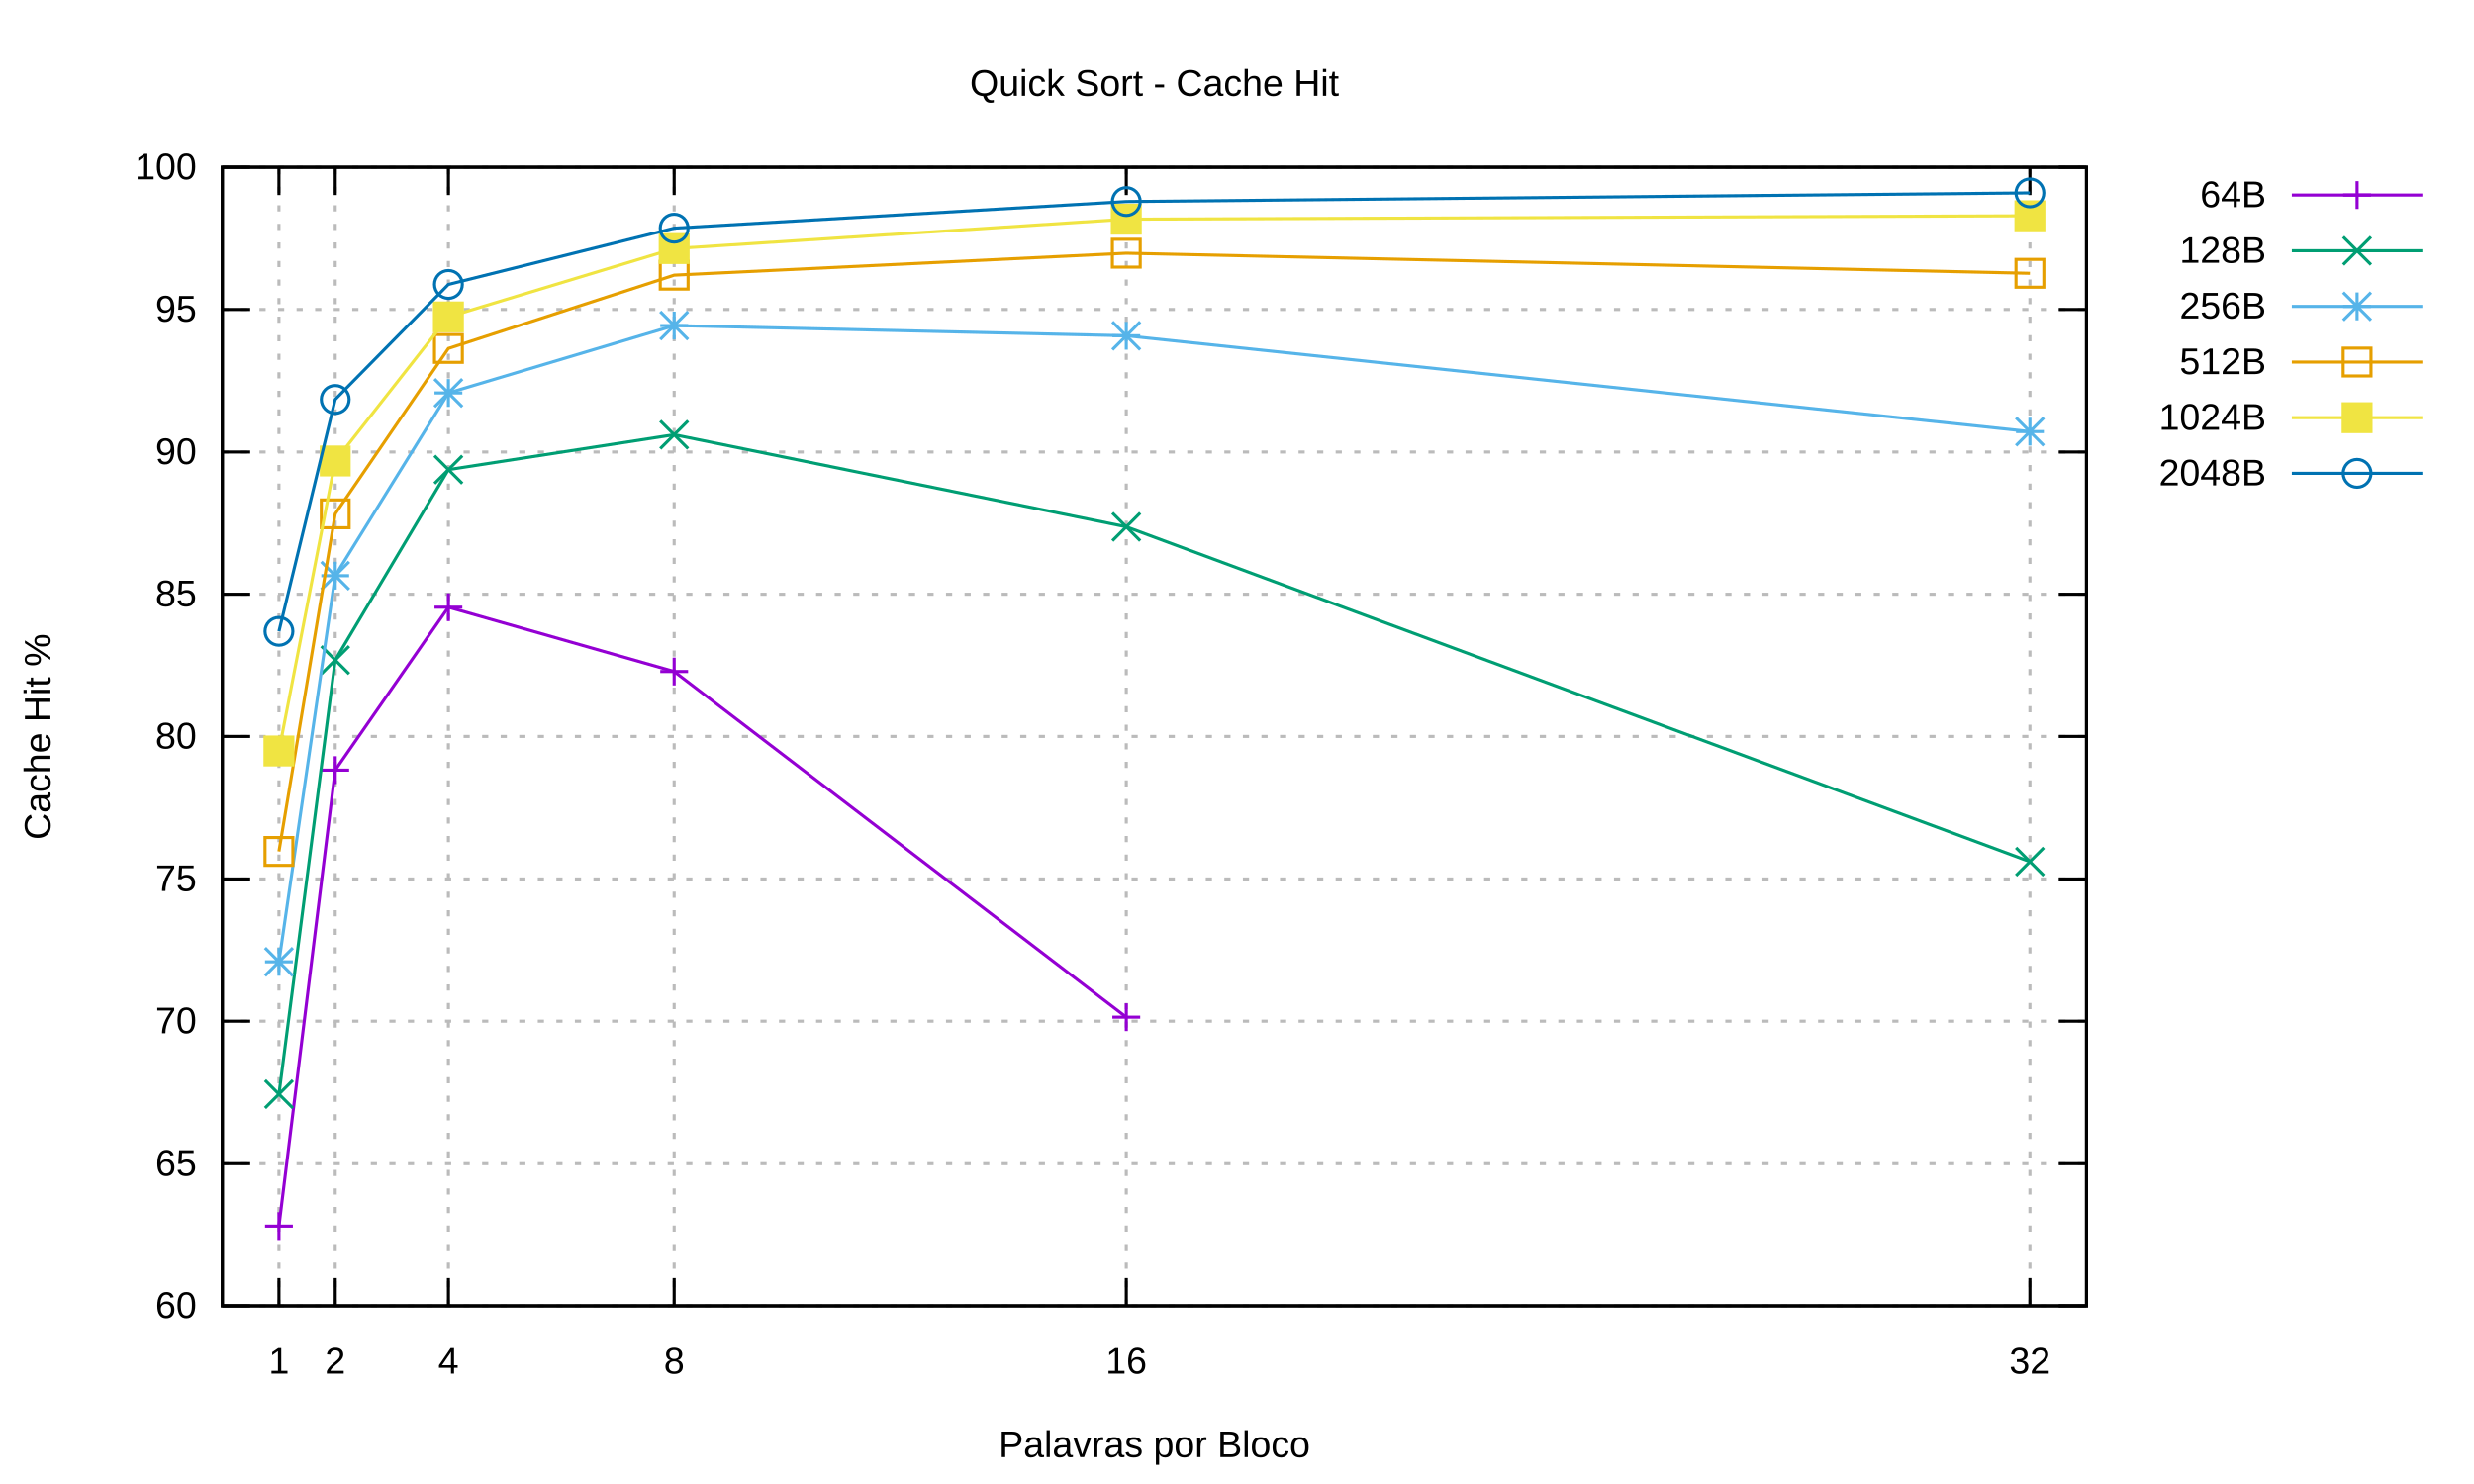
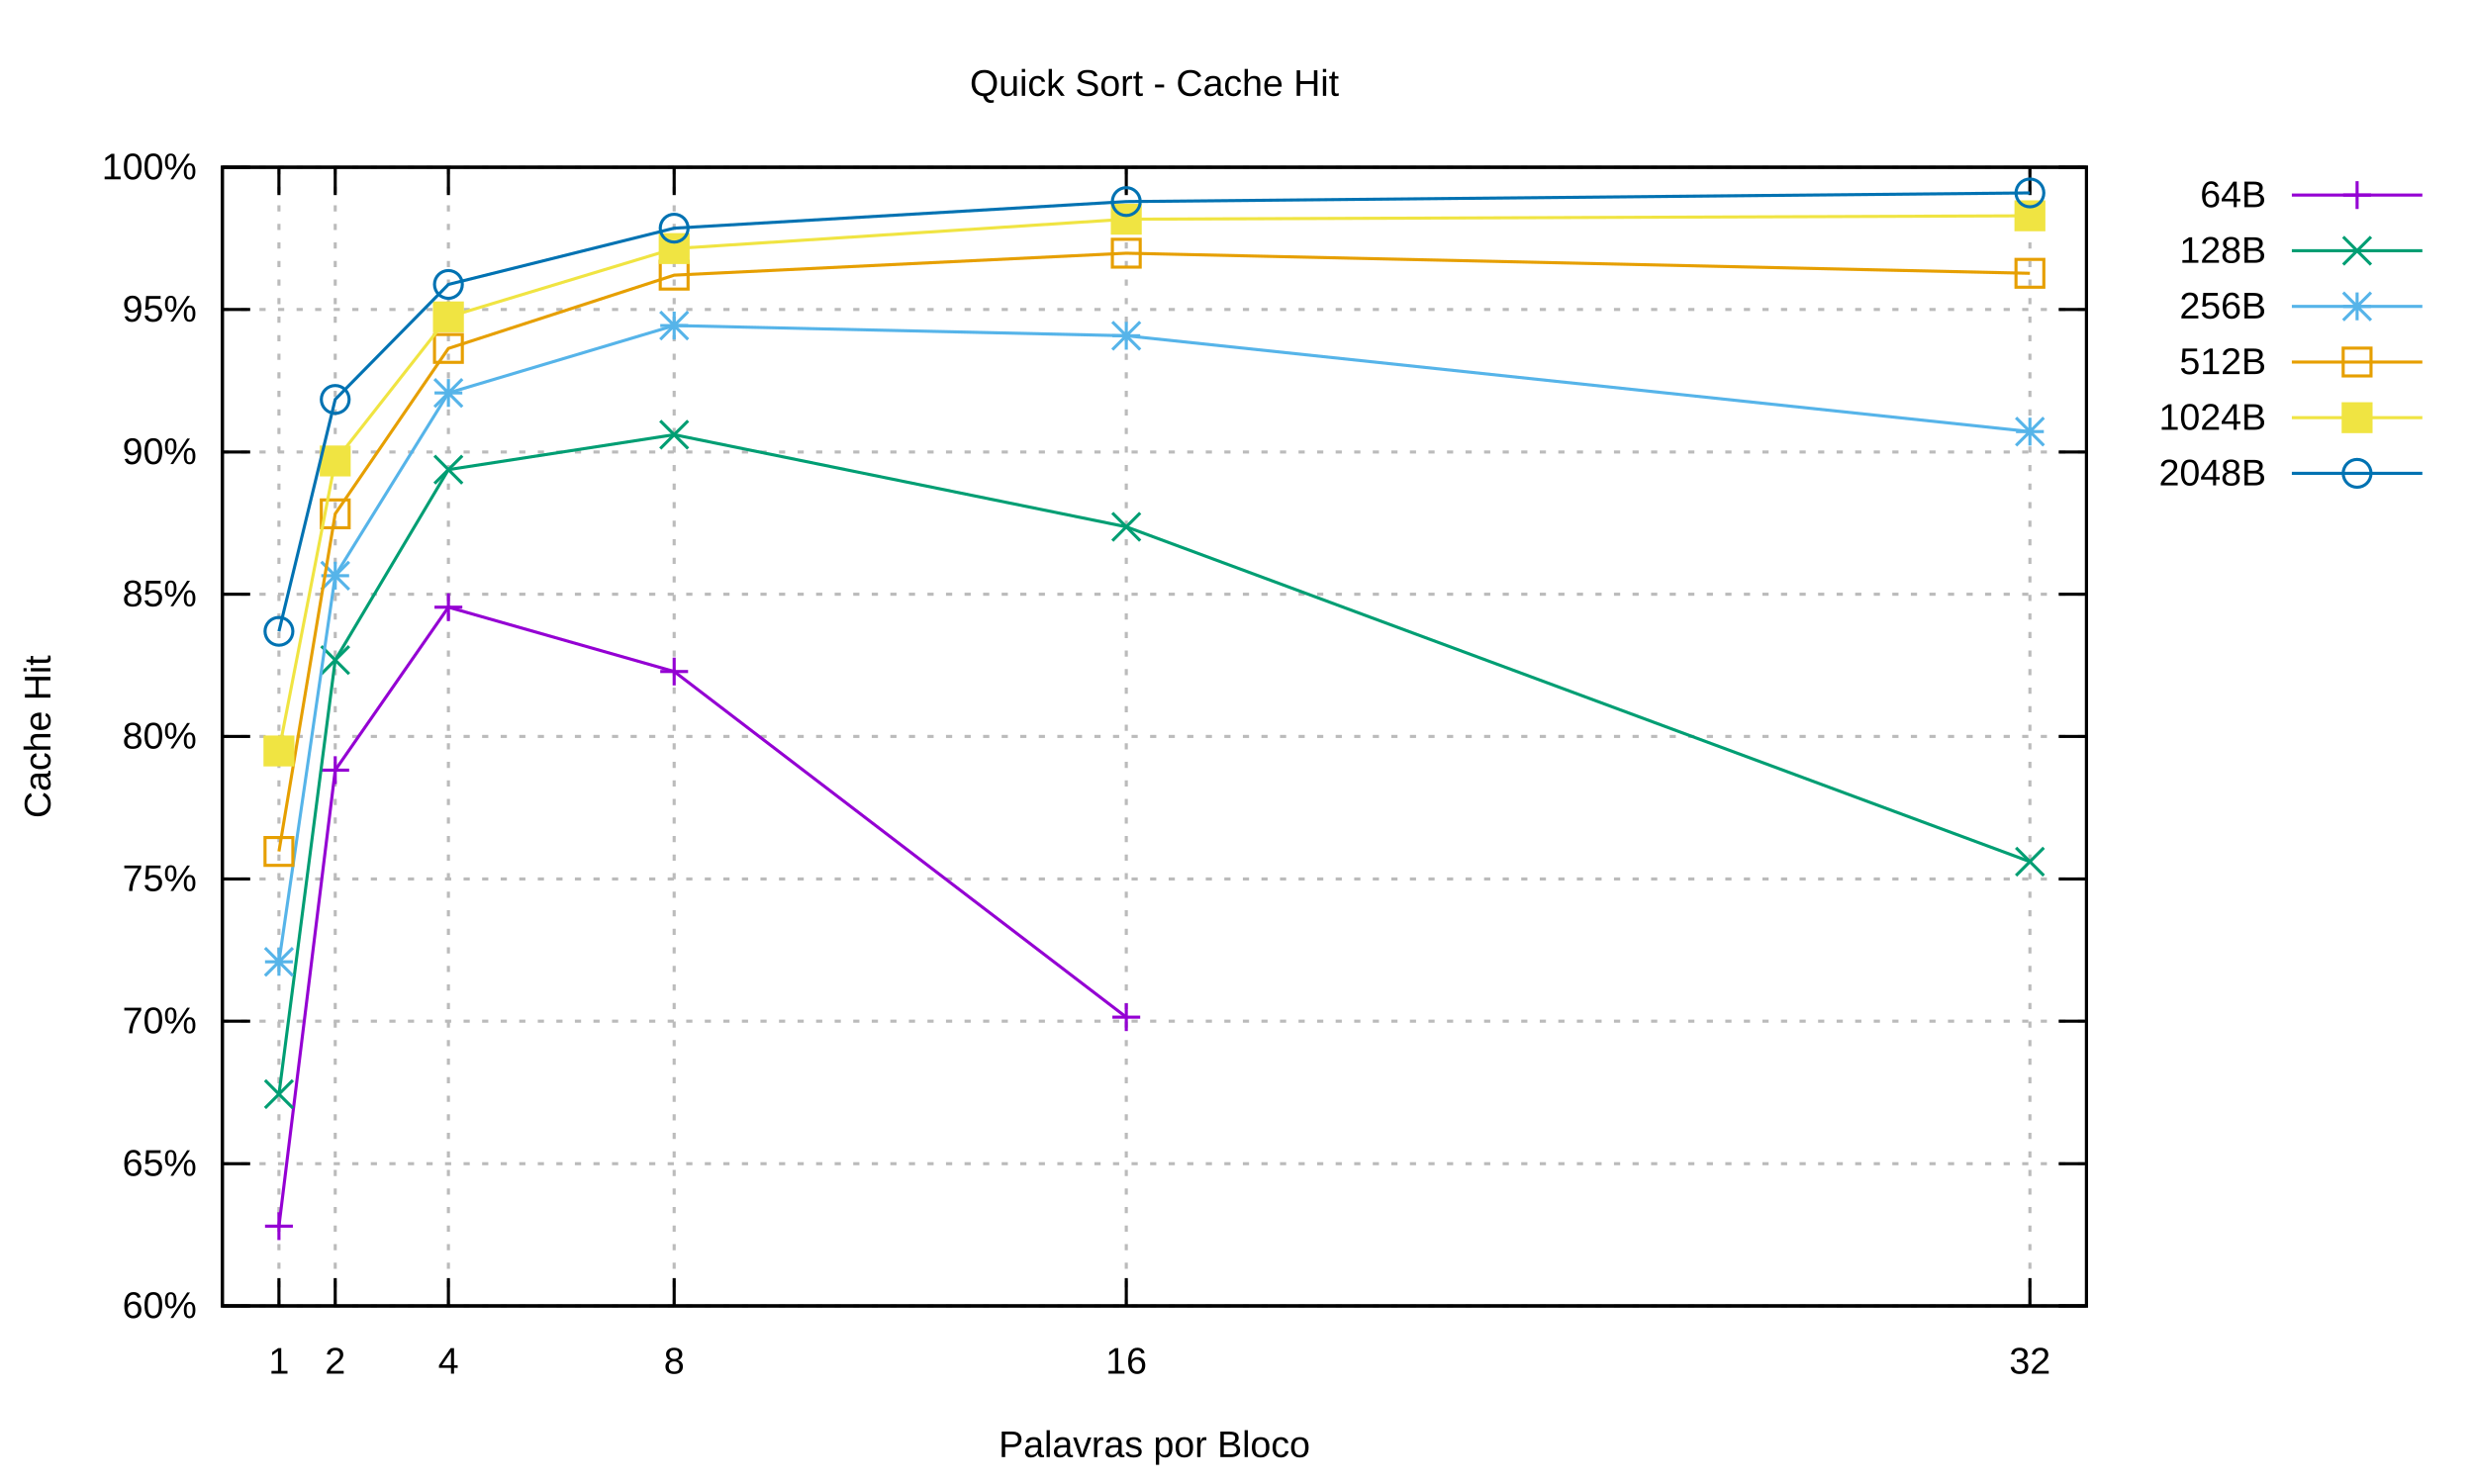
<svg xmlns="http://www.w3.org/2000/svg" xmlns:xlink="http://www.w3.org/1999/xlink" width="800" height="480" viewBox="0 0 800 480">
  <g id="gnuplot_canvas">
    <rect x="0" y="0" width="800" height="480" fill="none" />
    <defs>
      <circle id="gpDot" r="0.5" stroke-width="0.5" stroke="currentColor" />
      <path id="gpPt0" stroke-width="0.222" stroke="currentColor" d="M-1,0 h2 M0,-1 v2" />
      <path id="gpPt1" stroke-width="0.222" stroke="currentColor" d="M-1,-1 L1,1 M1,-1 L-1,1" />
      <path id="gpPt2" stroke-width="0.222" stroke="currentColor" d="M-1,0 L1,0 M0,-1 L0,1 M-1,-1 L1,1 M-1,1 L1,-1" />
      <rect id="gpPt3" stroke-width="0.222" stroke="currentColor" x="-1" y="-1" width="2" height="2" />
      <rect id="gpPt4" stroke-width="0.222" stroke="currentColor" fill="currentColor" x="-1" y="-1" width="2" height="2" />
      <circle id="gpPt5" stroke-width="0.222" stroke="currentColor" cx="0" cy="0" r="1" />
      <use xlink:href="#gpPt5" id="gpPt6" fill="currentColor" stroke="none" />
      <path id="gpPt7" stroke-width="0.222" stroke="currentColor" d="M0,-1.33 L-1.33,0.67 L1.33,0.67 z" />
      <use xlink:href="#gpPt7" id="gpPt8" fill="currentColor" stroke="none" />
      <use xlink:href="#gpPt7" id="gpPt9" stroke="currentColor" transform="rotate(180)" />
      <use xlink:href="#gpPt9" id="gpPt10" fill="currentColor" stroke="none" />
      <use xlink:href="#gpPt3" id="gpPt11" stroke="currentColor" transform="rotate(45)" />
      <use xlink:href="#gpPt11" id="gpPt12" fill="currentColor" stroke="none" />
      <path id="gpPt13" stroke-width="0.222" stroke="currentColor" d="M0,1.330 L1.265,0.411 L0.782,-1.067 L-0.782,-1.076 L-1.265,0.411 z" />
      <use xlink:href="#gpPt13" id="gpPt14" fill="currentColor" stroke="none" />
      <filter id="textbox" filterUnits="objectBoundingBox" x="0" y="0" height="1" width="1">
        <feFlood flood-color="white" flood-opacity="1" result="bgnd" />
        <feComposite in="SourceGraphic" in2="bgnd" operator="atop" />
      </filter>
      <filter id="greybox" filterUnits="objectBoundingBox" x="0" y="0" height="1" width="1">
        <feFlood flood-color="lightgrey" flood-opacity="1" result="grey" />
        <feComposite in="SourceGraphic" in2="grey" operator="atop" />
      </filter>
    </defs>
    <g fill="none" color="white" stroke="currentColor" stroke-width="1.00" stroke-linecap="butt" stroke-linejoin="miter">
</g>
    <g fill="none" color="black" stroke="currentColor" stroke-width="1.00" stroke-linecap="butt" stroke-linejoin="miter">
</g>
    <g fill="none" color="gray" stroke="currentColor" stroke-width="1.00" stroke-linecap="butt" stroke-linejoin="miter">
      <path stroke="rgb(187, 187, 187)" stroke-dasharray="2,4" class="gridline" d="M71.9,422.4 L674.7,422.4  " />
    </g>
    <g fill="none" color="black" stroke="currentColor" stroke-width="1.00" stroke-linecap="butt" stroke-linejoin="miter">
      <path stroke="black" d="M71.9,422.4 L80.9,422.4 M674.7,422.4 L665.7,422.4  " />
      <g transform="translate(63.6,426.3)" stroke="none" fill="black" font-family="Arial" font-size="12.00" text-anchor="end">
        <text>
-           <tspan font-family="Arial"> 60</tspan>
+           <tspan font-family="Arial">60%</tspan>
        </text>
      </g>
    </g>
    <g fill="none" color="black" stroke="currentColor" stroke-width="1.00" stroke-linecap="butt" stroke-linejoin="miter">
</g>
    <g fill="none" color="gray" stroke="currentColor" stroke-width="1.00" stroke-linecap="butt" stroke-linejoin="miter">
      <path stroke="rgb(187, 187, 187)" stroke-dasharray="2,4" class="gridline" d="M71.9,376.4 L674.7,376.4  " />
    </g>
    <g fill="none" color="black" stroke="currentColor" stroke-width="1.00" stroke-linecap="butt" stroke-linejoin="miter">
      <path stroke="black" d="M71.9,376.4 L80.9,376.4 M674.7,376.4 L665.7,376.4  " />
      <g transform="translate(63.6,380.3)" stroke="none" fill="black" font-family="Arial" font-size="12.00" text-anchor="end">
        <text>
-           <tspan font-family="Arial"> 65</tspan>
+           <tspan font-family="Arial">65%</tspan>
        </text>
      </g>
    </g>
    <g fill="none" color="black" stroke="currentColor" stroke-width="1.00" stroke-linecap="butt" stroke-linejoin="miter">
</g>
    <g fill="none" color="gray" stroke="currentColor" stroke-width="1.00" stroke-linecap="butt" stroke-linejoin="miter">
      <path stroke="rgb(187, 187, 187)" stroke-dasharray="2,4" class="gridline" d="M71.9,330.3 L674.7,330.3  " />
    </g>
    <g fill="none" color="black" stroke="currentColor" stroke-width="1.00" stroke-linecap="butt" stroke-linejoin="miter">
      <path stroke="black" d="M71.9,330.3 L80.9,330.3 M674.7,330.3 L665.7,330.3  " />
      <g transform="translate(63.6,334.2)" stroke="none" fill="black" font-family="Arial" font-size="12.00" text-anchor="end">
        <text>
-           <tspan font-family="Arial"> 70</tspan>
+           <tspan font-family="Arial">70%</tspan>
        </text>
      </g>
    </g>
    <g fill="none" color="black" stroke="currentColor" stroke-width="1.00" stroke-linecap="butt" stroke-linejoin="miter">
</g>
    <g fill="none" color="gray" stroke="currentColor" stroke-width="1.00" stroke-linecap="butt" stroke-linejoin="miter">
      <path stroke="rgb(187, 187, 187)" stroke-dasharray="2,4" class="gridline" d="M71.9,284.3 L674.7,284.3  " />
    </g>
    <g fill="none" color="black" stroke="currentColor" stroke-width="1.00" stroke-linecap="butt" stroke-linejoin="miter">
      <path stroke="black" d="M71.9,284.3 L80.9,284.3 M674.7,284.3 L665.7,284.3  " />
      <g transform="translate(63.6,288.2)" stroke="none" fill="black" font-family="Arial" font-size="12.00" text-anchor="end">
        <text>
-           <tspan font-family="Arial"> 75</tspan>
+           <tspan font-family="Arial">75%</tspan>
        </text>
      </g>
    </g>
    <g fill="none" color="black" stroke="currentColor" stroke-width="1.00" stroke-linecap="butt" stroke-linejoin="miter">
</g>
    <g fill="none" color="gray" stroke="currentColor" stroke-width="1.00" stroke-linecap="butt" stroke-linejoin="miter">
      <path stroke="rgb(187, 187, 187)" stroke-dasharray="2,4" class="gridline" d="M71.9,238.2 L674.7,238.2  " />
    </g>
    <g fill="none" color="black" stroke="currentColor" stroke-width="1.00" stroke-linecap="butt" stroke-linejoin="miter">
      <path stroke="black" d="M71.9,238.2 L80.9,238.2 M674.7,238.2 L665.7,238.2  " />
      <g transform="translate(63.6,242.1)" stroke="none" fill="black" font-family="Arial" font-size="12.00" text-anchor="end">
        <text>
-           <tspan font-family="Arial"> 80</tspan>
+           <tspan font-family="Arial">80%</tspan>
        </text>
      </g>
    </g>
    <g fill="none" color="black" stroke="currentColor" stroke-width="1.00" stroke-linecap="butt" stroke-linejoin="miter">
</g>
    <g fill="none" color="gray" stroke="currentColor" stroke-width="1.00" stroke-linecap="butt" stroke-linejoin="miter">
      <path stroke="rgb(187, 187, 187)" stroke-dasharray="2,4" class="gridline" d="M71.9,192.2 L674.7,192.2  " />
    </g>
    <g fill="none" color="black" stroke="currentColor" stroke-width="1.00" stroke-linecap="butt" stroke-linejoin="miter">
      <path stroke="black" d="M71.9,192.2 L80.9,192.2 M674.7,192.2 L665.7,192.2  " />
      <g transform="translate(63.6,196.1)" stroke="none" fill="black" font-family="Arial" font-size="12.00" text-anchor="end">
        <text>
-           <tspan font-family="Arial"> 85</tspan>
+           <tspan font-family="Arial">85%</tspan>
        </text>
      </g>
    </g>
    <g fill="none" color="black" stroke="currentColor" stroke-width="1.00" stroke-linecap="butt" stroke-linejoin="miter">
</g>
    <g fill="none" color="gray" stroke="currentColor" stroke-width="1.00" stroke-linecap="butt" stroke-linejoin="miter">
      <path stroke="rgb(187, 187, 187)" stroke-dasharray="2,4" class="gridline" d="M71.9,146.2 L674.7,146.2  " />
    </g>
    <g fill="none" color="black" stroke="currentColor" stroke-width="1.00" stroke-linecap="butt" stroke-linejoin="miter">
      <path stroke="black" d="M71.9,146.2 L80.9,146.2 M674.7,146.2 L665.7,146.2  " />
      <g transform="translate(63.6,150.1)" stroke="none" fill="black" font-family="Arial" font-size="12.00" text-anchor="end">
        <text>
-           <tspan font-family="Arial"> 90</tspan>
+           <tspan font-family="Arial">90%</tspan>
        </text>
      </g>
    </g>
    <g fill="none" color="black" stroke="currentColor" stroke-width="1.00" stroke-linecap="butt" stroke-linejoin="miter">
</g>
    <g fill="none" color="gray" stroke="currentColor" stroke-width="1.00" stroke-linecap="butt" stroke-linejoin="miter">
      <path stroke="rgb(187, 187, 187)" stroke-dasharray="2,4" class="gridline" d="M71.9,100.1 L674.7,100.1  " />
    </g>
    <g fill="none" color="black" stroke="currentColor" stroke-width="1.00" stroke-linecap="butt" stroke-linejoin="miter">
      <path stroke="black" d="M71.9,100.1 L80.9,100.1 M674.7,100.1 L665.7,100.1  " />
      <g transform="translate(63.6,104.0)" stroke="none" fill="black" font-family="Arial" font-size="12.00" text-anchor="end">
        <text>
-           <tspan font-family="Arial"> 95</tspan>
+           <tspan font-family="Arial">95%</tspan>
        </text>
      </g>
    </g>
    <g fill="none" color="black" stroke="currentColor" stroke-width="1.00" stroke-linecap="butt" stroke-linejoin="miter">
</g>
    <g fill="none" color="gray" stroke="currentColor" stroke-width="1.00" stroke-linecap="butt" stroke-linejoin="miter">
      <path stroke="rgb(187, 187, 187)" stroke-dasharray="2,4" class="gridline" d="M71.9,54.1 L674.7,54.1  " />
    </g>
    <g fill="none" color="black" stroke="currentColor" stroke-width="1.00" stroke-linecap="butt" stroke-linejoin="miter">
      <path stroke="black" d="M71.9,54.1 L80.9,54.1 M674.7,54.1 L665.7,54.1  " />
      <g transform="translate(63.6,58.0)" stroke="none" fill="black" font-family="Arial" font-size="12.00" text-anchor="end">
        <text>
-           <tspan font-family="Arial"> 100</tspan>
+           <tspan font-family="Arial">100%</tspan>
        </text>
      </g>
    </g>
    <g fill="none" color="black" stroke="currentColor" stroke-width="1.00" stroke-linecap="butt" stroke-linejoin="miter">
</g>
    <g fill="none" color="gray" stroke="currentColor" stroke-width="1.00" stroke-linecap="butt" stroke-linejoin="miter">
      <path stroke="rgb(187, 187, 187)" stroke-dasharray="2,4" class="gridline" d="M90.2,422.4 L90.2,54.1  " />
    </g>
    <g fill="none" color="black" stroke="currentColor" stroke-width="1.00" stroke-linecap="butt" stroke-linejoin="miter">
      <path stroke="black" d="M90.2,422.4 L90.2,413.4 M90.2,54.1 L90.2,63.1  " />
      <g transform="translate(90.2,444.3)" stroke="none" fill="black" font-family="Arial" font-size="12.00" text-anchor="middle">
        <text>
          <tspan font-family="Arial">1</tspan>
        </text>
      </g>
    </g>
    <g fill="none" color="black" stroke="currentColor" stroke-width="1.00" stroke-linecap="butt" stroke-linejoin="miter">
</g>
    <g fill="none" color="gray" stroke="currentColor" stroke-width="1.00" stroke-linecap="butt" stroke-linejoin="miter">
      <path stroke="rgb(187, 187, 187)" stroke-dasharray="2,4" class="gridline" d="M108.4,422.4 L108.4,54.1  " />
    </g>
    <g fill="none" color="black" stroke="currentColor" stroke-width="1.00" stroke-linecap="butt" stroke-linejoin="miter">
      <path stroke="black" d="M108.4,422.4 L108.4,413.4 M108.4,54.1 L108.4,63.1  " />
      <g transform="translate(108.4,444.3)" stroke="none" fill="black" font-family="Arial" font-size="12.00" text-anchor="middle">
        <text>
          <tspan font-family="Arial">2</tspan>
        </text>
      </g>
    </g>
    <g fill="none" color="black" stroke="currentColor" stroke-width="1.00" stroke-linecap="butt" stroke-linejoin="miter">
</g>
    <g fill="none" color="gray" stroke="currentColor" stroke-width="1.00" stroke-linecap="butt" stroke-linejoin="miter">
      <path stroke="rgb(187, 187, 187)" stroke-dasharray="2,4" class="gridline" d="M145.0,422.4 L145.0,54.1  " />
    </g>
    <g fill="none" color="black" stroke="currentColor" stroke-width="1.00" stroke-linecap="butt" stroke-linejoin="miter">
      <path stroke="black" d="M145.0,422.4 L145.0,413.4 M145.0,54.1 L145.0,63.1  " />
      <g transform="translate(145.0,444.3)" stroke="none" fill="black" font-family="Arial" font-size="12.00" text-anchor="middle">
        <text>
          <tspan font-family="Arial">4</tspan>
        </text>
      </g>
    </g>
    <g fill="none" color="black" stroke="currentColor" stroke-width="1.00" stroke-linecap="butt" stroke-linejoin="miter">
</g>
    <g fill="none" color="gray" stroke="currentColor" stroke-width="1.00" stroke-linecap="butt" stroke-linejoin="miter">
      <path stroke="rgb(187, 187, 187)" stroke-dasharray="2,4" class="gridline" d="M218.0,422.4 L218.0,54.1  " />
    </g>
    <g fill="none" color="black" stroke="currentColor" stroke-width="1.00" stroke-linecap="butt" stroke-linejoin="miter">
      <path stroke="black" d="M218.0,422.4 L218.0,413.4 M218.0,54.1 L218.0,63.1  " />
      <g transform="translate(218.0,444.3)" stroke="none" fill="black" font-family="Arial" font-size="12.00" text-anchor="middle">
        <text>
          <tspan font-family="Arial">8</tspan>
        </text>
      </g>
    </g>
    <g fill="none" color="black" stroke="currentColor" stroke-width="1.00" stroke-linecap="butt" stroke-linejoin="miter">
</g>
    <g fill="none" color="gray" stroke="currentColor" stroke-width="1.00" stroke-linecap="butt" stroke-linejoin="miter">
      <path stroke="rgb(187, 187, 187)" stroke-dasharray="2,4" class="gridline" d="M364.2,422.4 L364.2,54.1  " />
    </g>
    <g fill="none" color="black" stroke="currentColor" stroke-width="1.00" stroke-linecap="butt" stroke-linejoin="miter">
      <path stroke="black" d="M364.2,422.4 L364.2,413.4 M364.2,54.1 L364.2,63.1  " />
      <g transform="translate(364.2,444.3)" stroke="none" fill="black" font-family="Arial" font-size="12.00" text-anchor="middle">
        <text>
          <tspan font-family="Arial">16</tspan>
        </text>
      </g>
    </g>
    <g fill="none" color="black" stroke="currentColor" stroke-width="1.00" stroke-linecap="butt" stroke-linejoin="miter">
</g>
    <g fill="none" color="gray" stroke="currentColor" stroke-width="1.00" stroke-linecap="butt" stroke-linejoin="miter">
      <path stroke="rgb(187, 187, 187)" stroke-dasharray="2,4" class="gridline" d="M656.4,422.4 L656.4,54.1  " />
    </g>
    <g fill="none" color="black" stroke="currentColor" stroke-width="1.00" stroke-linecap="butt" stroke-linejoin="miter">
      <path stroke="black" d="M656.4,422.4 L656.4,413.4 M656.4,54.1 L656.4,63.1  " />
      <g transform="translate(656.4,444.3)" stroke="none" fill="black" font-family="Arial" font-size="12.00" text-anchor="middle">
        <text>
          <tspan font-family="Arial">32</tspan>
        </text>
      </g>
    </g>
    <g fill="none" color="black" stroke="currentColor" stroke-width="1.00" stroke-linecap="butt" stroke-linejoin="miter">
</g>
    <g fill="none" color="black" stroke="currentColor" stroke-width="1.00" stroke-linecap="butt" stroke-linejoin="miter">
      <path stroke="black" d="M71.9,54.1 L71.9,422.4 L674.7,422.4 L674.7,54.1 L71.9,54.1 Z  " />
    </g>
    <g fill="none" color="black" stroke="currentColor" stroke-width="1.00" stroke-linecap="butt" stroke-linejoin="miter">
      <g transform="translate(16.3,238.3) rotate(270)" stroke="none" fill="black" font-family="Arial" font-size="12.00" text-anchor="middle">
        <text>
-           <tspan font-family="Arial">Cache Hit %</tspan>
+           <tspan font-family="Arial">Cache Hit</tspan>
        </text>
      </g>
    </g>
    <g fill="none" color="black" stroke="currentColor" stroke-width="1.00" stroke-linecap="butt" stroke-linejoin="miter">
      <g transform="translate(373.3,471.3)" stroke="none" fill="black" font-family="Arial" font-size="12.00" text-anchor="middle">
        <text>
          <tspan font-family="Arial">Palavras por Bloco</tspan>
        </text>
      </g>
    </g>
    <g fill="none" color="black" stroke="currentColor" stroke-width="1.00" stroke-linecap="butt" stroke-linejoin="miter">
      <g transform="translate(373.3,31.0)" stroke="none" fill="black" font-family="Arial" font-size="12.00" text-anchor="middle">
        <text>
          <tspan font-family="Arial">Quick Sort - Cache Hit</tspan>
        </text>
      </g>
    </g>
    <g id="gnuplot_plot_1">
      <g fill="none" color="black" stroke="currentColor" stroke-width="1.00" stroke-linecap="butt" stroke-linejoin="miter">
        <g transform="translate(732.8,67.0)" stroke="none" fill="black" font-family="Arial" font-size="12.00" text-anchor="end">
          <text>
            <tspan font-family="Arial">64B</tspan>
          </text>
        </g>
      </g>
      <g fill="none" color="black" stroke="currentColor" stroke-width="1.00" stroke-linecap="butt" stroke-linejoin="miter">
        <path stroke="rgb(148,   0, 211)" d="M741.1,63.1 L783.3,63.1 M90.2,396.6 L108.4,249.1 L145.0,196.4 L218.0,217.2 L364.2,329.0  " />
        <use xlink:href="#gpPt0" transform="translate(90.2,396.6) scale(4.50)" color="rgb(148,   0, 211)" />
        <use xlink:href="#gpPt0" transform="translate(108.4,249.1) scale(4.50)" color="rgb(148,   0, 211)" />
        <use xlink:href="#gpPt0" transform="translate(145.0,196.4) scale(4.50)" color="rgb(148,   0, 211)" />
        <use xlink:href="#gpPt0" transform="translate(218.0,217.2) scale(4.50)" color="rgb(148,   0, 211)" />
        <use xlink:href="#gpPt0" transform="translate(364.2,329.0) scale(4.50)" color="rgb(148,   0, 211)" />
        <use xlink:href="#gpPt0" transform="translate(762.2,63.1) scale(4.50)" color="rgb(148,   0, 211)" />
      </g>
    </g>
    <g id="gnuplot_plot_2">
      <g fill="none" color="black" stroke="currentColor" stroke-width="1.00" stroke-linecap="butt" stroke-linejoin="miter">
        <g transform="translate(732.8,85.0)" stroke="none" fill="black" font-family="Arial" font-size="12.00" text-anchor="end">
          <text>
            <tspan font-family="Arial">128B</tspan>
          </text>
        </g>
      </g>
      <g fill="none" color="black" stroke="currentColor" stroke-width="1.00" stroke-linecap="butt" stroke-linejoin="miter">
        <path stroke="rgb(  0, 158, 115)" d="M741.1,81.1 L783.3,81.1 M90.2,353.9 L108.4,213.5 L145.0,151.9 L218.0,140.6 L364.2,170.4 L656.4,278.7    " />
        <use xlink:href="#gpPt1" transform="translate(90.2,353.9) scale(4.50)" color="rgb(  0, 158, 115)" />
        <use xlink:href="#gpPt1" transform="translate(108.4,213.5) scale(4.50)" color="rgb(  0, 158, 115)" />
        <use xlink:href="#gpPt1" transform="translate(145.0,151.9) scale(4.50)" color="rgb(  0, 158, 115)" />
        <use xlink:href="#gpPt1" transform="translate(218.0,140.6) scale(4.50)" color="rgb(  0, 158, 115)" />
        <use xlink:href="#gpPt1" transform="translate(364.2,170.4) scale(4.50)" color="rgb(  0, 158, 115)" />
        <use xlink:href="#gpPt1" transform="translate(656.4,278.7) scale(4.50)" color="rgb(  0, 158, 115)" />
        <use xlink:href="#gpPt1" transform="translate(762.2,81.1) scale(4.50)" color="rgb(  0, 158, 115)" />
      </g>
    </g>
    <g id="gnuplot_plot_3">
      <g fill="none" color="black" stroke="currentColor" stroke-width="1.00" stroke-linecap="butt" stroke-linejoin="miter">
        <g transform="translate(732.8,103.0)" stroke="none" fill="black" font-family="Arial" font-size="12.00" text-anchor="end">
          <text>
            <tspan font-family="Arial">256B</tspan>
          </text>
        </g>
      </g>
      <g fill="none" color="black" stroke="currentColor" stroke-width="1.00" stroke-linecap="butt" stroke-linejoin="miter">
        <path stroke="rgb( 86, 180, 233)" d="M741.1,99.1 L783.3,99.1 M90.2,311.1 L108.4,186.2 L145.0,127.1 L218.0,105.3 L364.2,108.6 L656.4,139.6    " />
        <use xlink:href="#gpPt2" transform="translate(90.2,311.1) scale(4.50)" color="rgb( 86, 180, 233)" />
        <use xlink:href="#gpPt2" transform="translate(108.4,186.2) scale(4.50)" color="rgb( 86, 180, 233)" />
        <use xlink:href="#gpPt2" transform="translate(145.0,127.1) scale(4.50)" color="rgb( 86, 180, 233)" />
        <use xlink:href="#gpPt2" transform="translate(218.0,105.3) scale(4.50)" color="rgb( 86, 180, 233)" />
        <use xlink:href="#gpPt2" transform="translate(364.2,108.6) scale(4.50)" color="rgb( 86, 180, 233)" />
        <use xlink:href="#gpPt2" transform="translate(656.4,139.6) scale(4.50)" color="rgb( 86, 180, 233)" />
        <use xlink:href="#gpPt2" transform="translate(762.2,99.1) scale(4.50)" color="rgb( 86, 180, 233)" />
      </g>
    </g>
    <g id="gnuplot_plot_4">
      <g fill="none" color="black" stroke="currentColor" stroke-width="1.00" stroke-linecap="butt" stroke-linejoin="miter">
        <g transform="translate(732.8,121.0)" stroke="none" fill="black" font-family="Arial" font-size="12.00" text-anchor="end">
          <text>
            <tspan font-family="Arial">512B</tspan>
          </text>
        </g>
      </g>
      <g fill="none" color="black" stroke="currentColor" stroke-width="1.00" stroke-linecap="butt" stroke-linejoin="miter">
        <path stroke="rgb(230, 159,   0)" d="M741.1,117.1 L783.3,117.1 M90.2,275.4 L108.4,166.2 L145.0,112.7 L218.0,89.0 L364.2,81.9 L656.4,88.4    " />
        <use xlink:href="#gpPt3" transform="translate(90.2,275.4) scale(4.50)" color="rgb(230, 159,   0)" />
        <use xlink:href="#gpPt3" transform="translate(108.4,166.2) scale(4.50)" color="rgb(230, 159,   0)" />
        <use xlink:href="#gpPt3" transform="translate(145.0,112.7) scale(4.50)" color="rgb(230, 159,   0)" />
        <use xlink:href="#gpPt3" transform="translate(218.0,89.0) scale(4.50)" color="rgb(230, 159,   0)" />
        <use xlink:href="#gpPt3" transform="translate(364.2,81.9) scale(4.50)" color="rgb(230, 159,   0)" />
        <use xlink:href="#gpPt3" transform="translate(656.4,88.4) scale(4.50)" color="rgb(230, 159,   0)" />
        <use xlink:href="#gpPt3" transform="translate(762.2,117.1) scale(4.50)" color="rgb(230, 159,   0)" />
      </g>
    </g>
    <g id="gnuplot_plot_5">
      <g fill="none" color="black" stroke="currentColor" stroke-width="1.00" stroke-linecap="butt" stroke-linejoin="miter">
        <g transform="translate(732.8,139.0)" stroke="none" fill="black" font-family="Arial" font-size="12.00" text-anchor="end">
          <text>
            <tspan font-family="Arial">1024B</tspan>
          </text>
        </g>
      </g>
      <g fill="none" color="black" stroke="currentColor" stroke-width="1.00" stroke-linecap="butt" stroke-linejoin="miter">
        <path stroke="rgb(240, 228,  66)" d="M741.1,135.1 L783.3,135.1 M90.2,242.9 L108.4,149.1 L145.0,102.5 L218.0,80.4 L364.2,70.9 L656.4,69.8    " />
        <use xlink:href="#gpPt4" transform="translate(90.2,242.9) scale(4.50)" color="rgb(240, 228,  66)" />
        <use xlink:href="#gpPt4" transform="translate(108.4,149.1) scale(4.50)" color="rgb(240, 228,  66)" />
        <use xlink:href="#gpPt4" transform="translate(145.0,102.5) scale(4.50)" color="rgb(240, 228,  66)" />
        <use xlink:href="#gpPt4" transform="translate(218.0,80.4) scale(4.50)" color="rgb(240, 228,  66)" />
        <use xlink:href="#gpPt4" transform="translate(364.2,70.9) scale(4.50)" color="rgb(240, 228,  66)" />
        <use xlink:href="#gpPt4" transform="translate(656.4,69.8) scale(4.50)" color="rgb(240, 228,  66)" />
        <use xlink:href="#gpPt4" transform="translate(762.2,135.1) scale(4.50)" color="rgb(240, 228,  66)" />
      </g>
    </g>
    <g id="gnuplot_plot_6">
      <g fill="none" color="black" stroke="currentColor" stroke-width="1.00" stroke-linecap="butt" stroke-linejoin="miter">
        <g transform="translate(732.8,157.0)" stroke="none" fill="black" font-family="Arial" font-size="12.00" text-anchor="end">
          <text>
            <tspan font-family="Arial">2048B</tspan>
          </text>
        </g>
      </g>
      <g fill="none" color="black" stroke="currentColor" stroke-width="1.00" stroke-linecap="butt" stroke-linejoin="miter">
        <path stroke="rgb(  0, 114, 178)" d="M741.1,153.1 L783.3,153.1 M90.2,204.2 L108.4,129.2 L145.0,92.0 L218.0,73.8 L364.2,65.2 L656.4,62.4    " />
        <use xlink:href="#gpPt5" transform="translate(90.2,204.2) scale(4.50)" color="rgb(  0, 114, 178)" />
        <use xlink:href="#gpPt5" transform="translate(108.4,129.2) scale(4.50)" color="rgb(  0, 114, 178)" />
        <use xlink:href="#gpPt5" transform="translate(145.0,92.0) scale(4.50)" color="rgb(  0, 114, 178)" />
        <use xlink:href="#gpPt5" transform="translate(218.0,73.8) scale(4.50)" color="rgb(  0, 114, 178)" />
        <use xlink:href="#gpPt5" transform="translate(364.2,65.2) scale(4.50)" color="rgb(  0, 114, 178)" />
        <use xlink:href="#gpPt5" transform="translate(656.4,62.4) scale(4.50)" color="rgb(  0, 114, 178)" />
        <use xlink:href="#gpPt5" transform="translate(762.2,153.1) scale(4.50)" color="rgb(  0, 114, 178)" />
      </g>
    </g>
    <g fill="none" color="white" stroke="rgb(  0, 114, 178)" stroke-width="2.00" stroke-linecap="butt" stroke-linejoin="miter">
</g>
    <g fill="none" color="black" stroke="currentColor" stroke-width="2.00" stroke-linecap="butt" stroke-linejoin="miter">
</g>
    <g fill="none" color="black" stroke="black" stroke-width="1.00" stroke-linecap="butt" stroke-linejoin="miter">
</g>
    <g fill="none" color="black" stroke="currentColor" stroke-width="1.00" stroke-linecap="butt" stroke-linejoin="miter">
      <path stroke="black" d="M71.9,54.1 L71.9,422.4 L674.7,422.4 L674.7,54.1 L71.9,54.1 Z  " />
    </g>
    <g fill="none" color="black" stroke="currentColor" stroke-width="1.00" stroke-linecap="butt" stroke-linejoin="miter">
</g>
  </g>
</svg>
